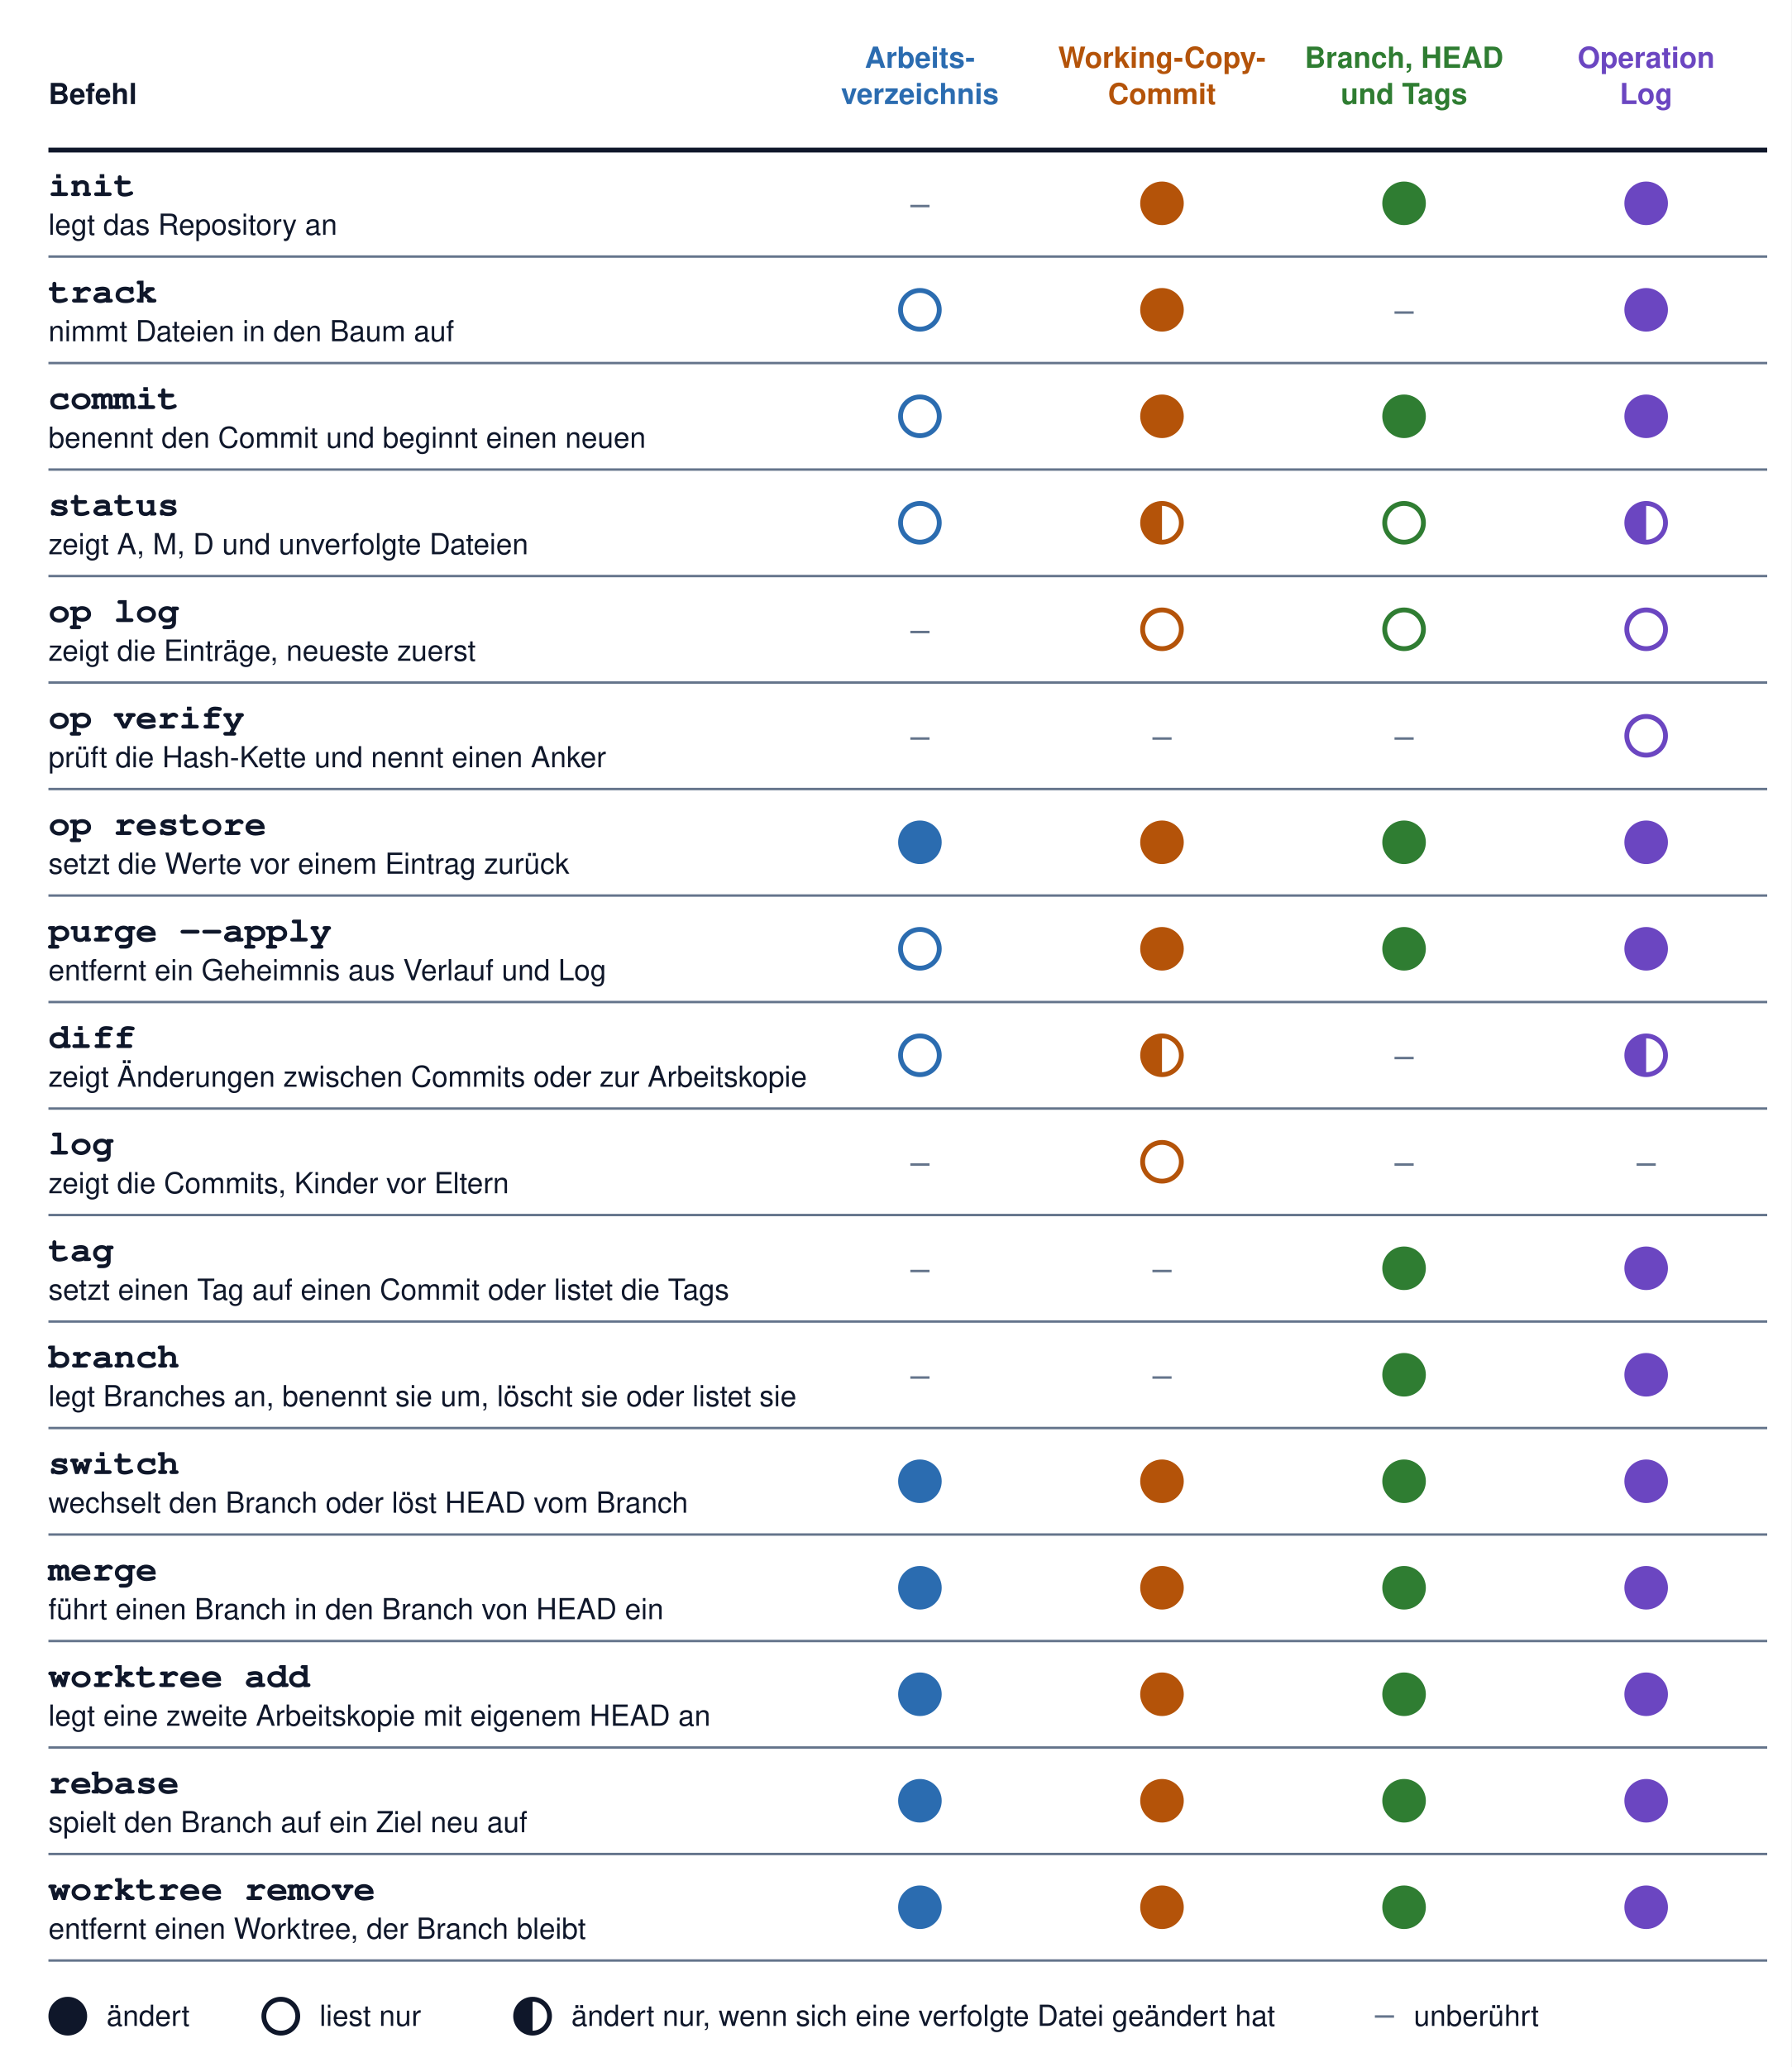
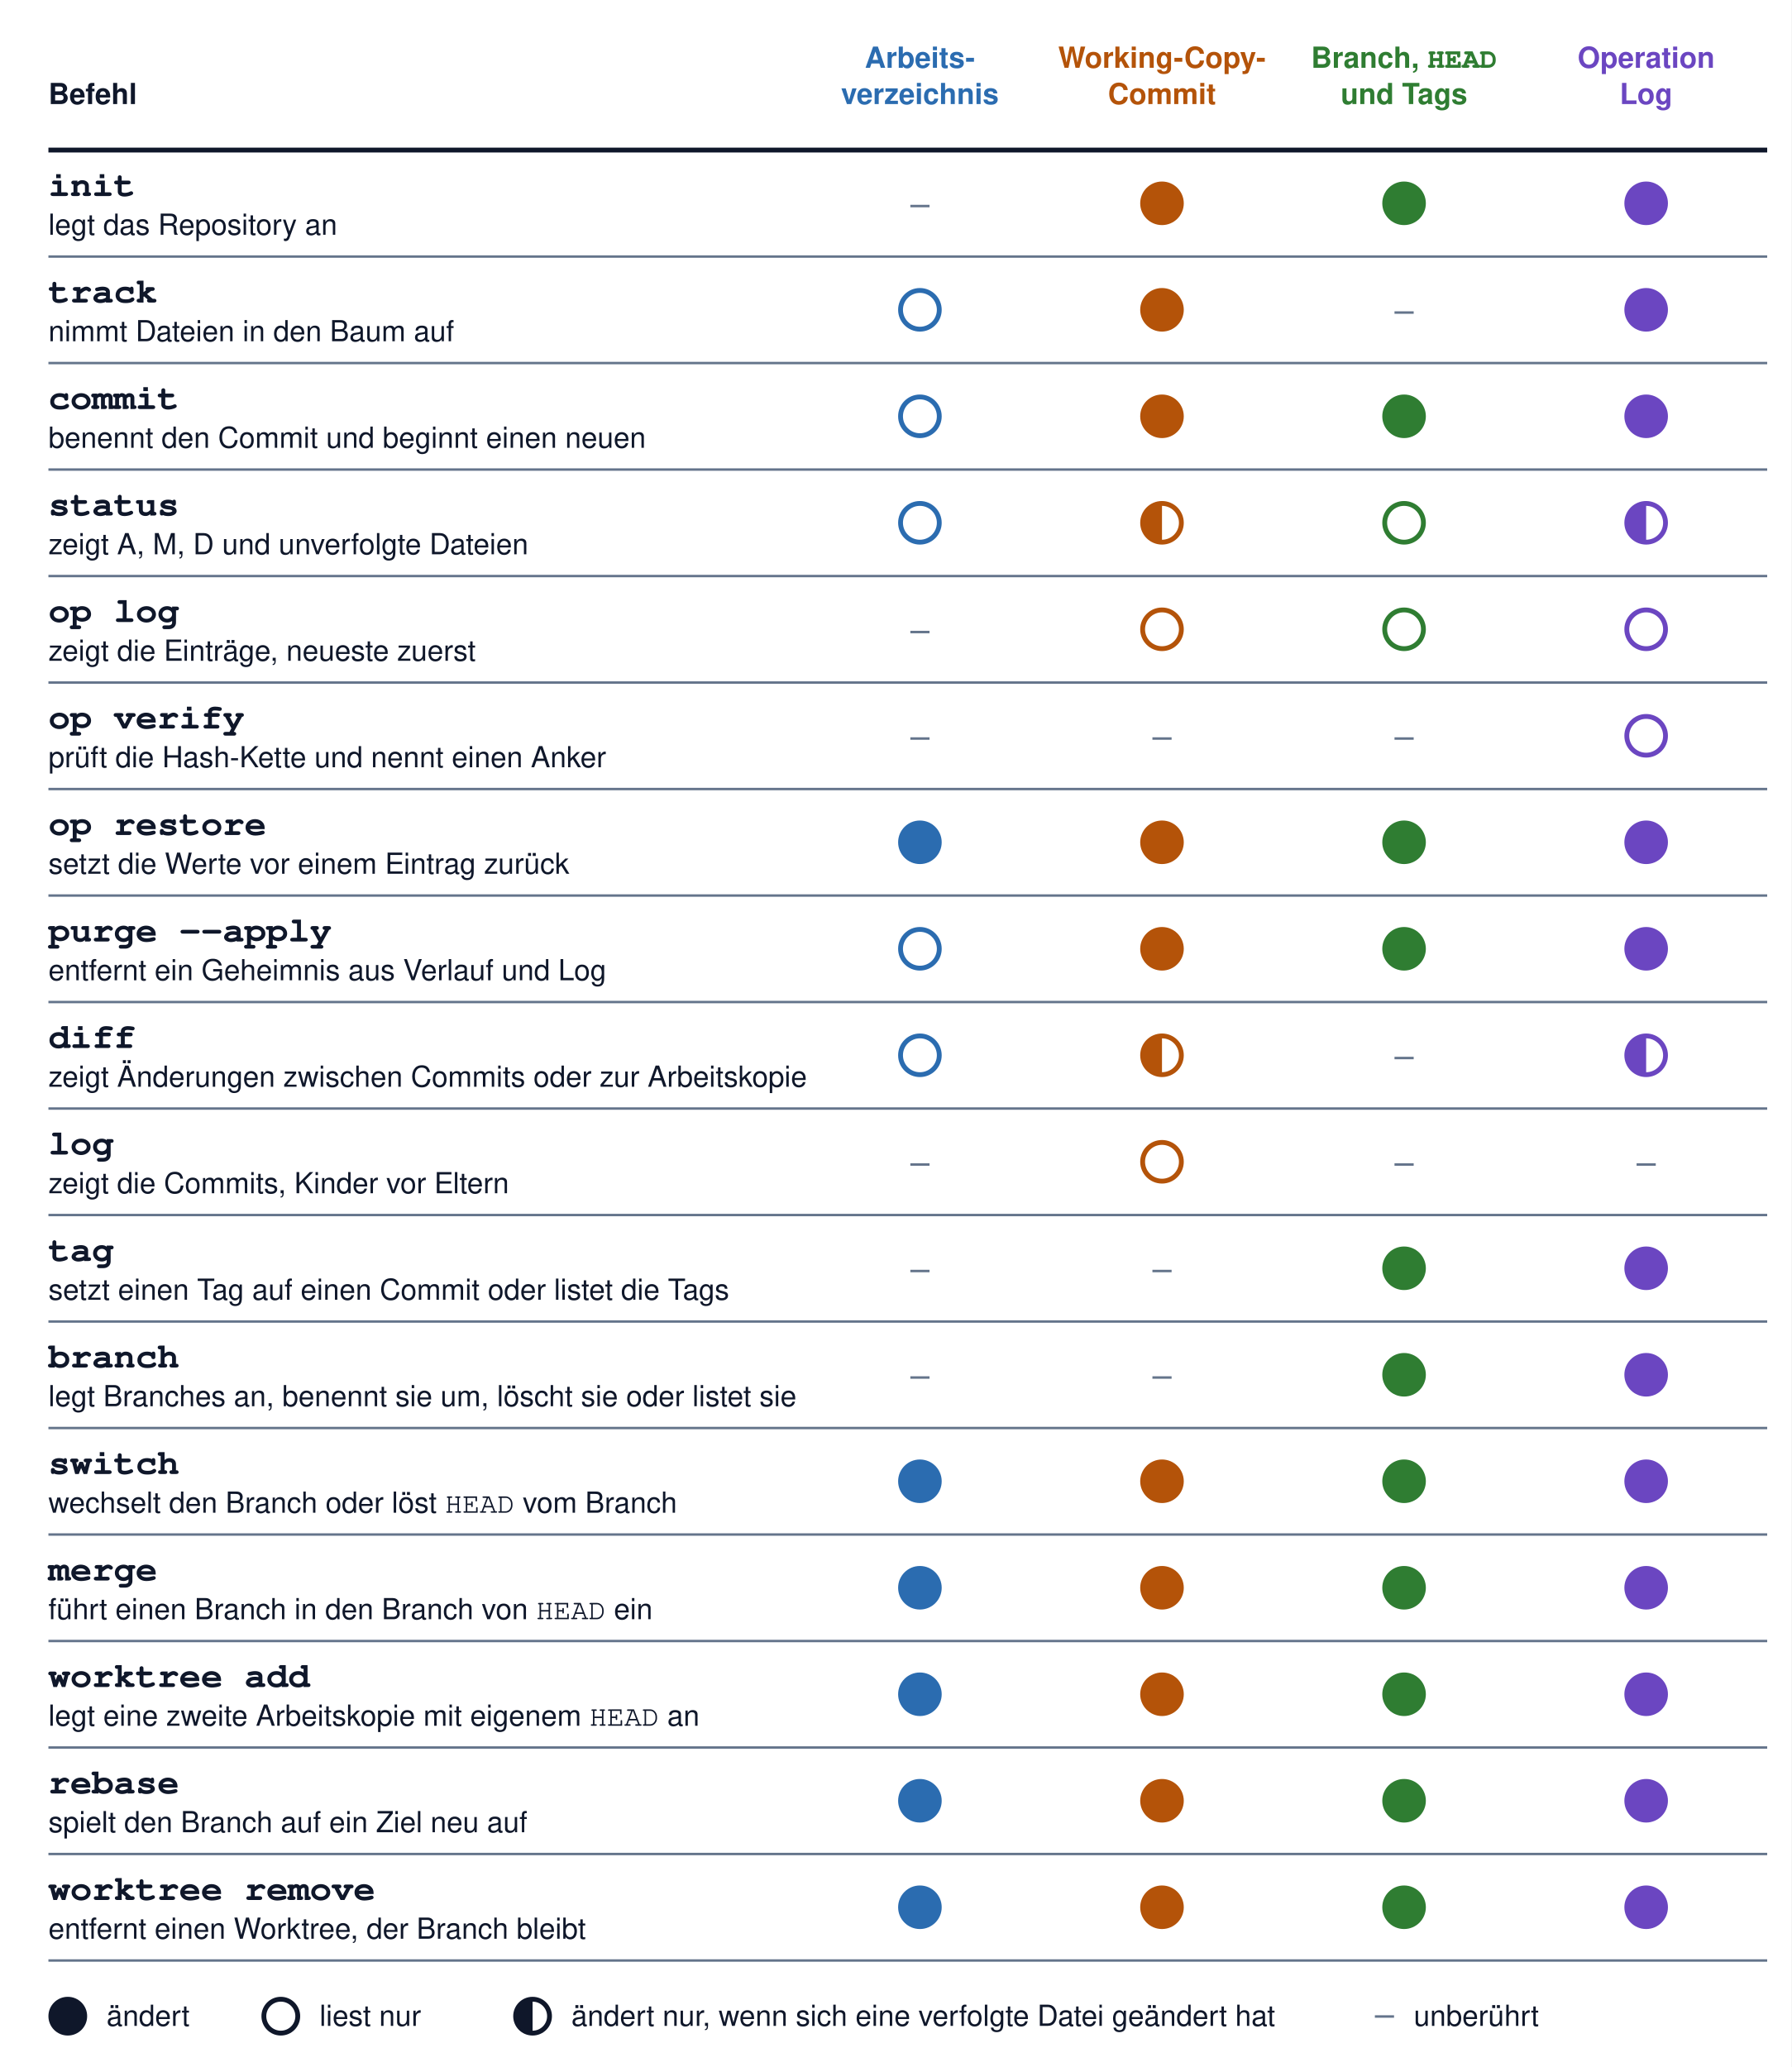
<svg xmlns="http://www.w3.org/2000/svg" viewBox="0 0 740 854" font-family="Helvetica, Arial, sans-serif">
  <rect x="0" y="0" width="740" height="854" fill="#FFFFFF" />
  <g font-size="12" font-weight="bold" text-anchor="middle">
    <text x="380" y="28" fill="#2B6CB0">Arbeits-</text>
    <text x="380" y="43" fill="#2B6CB0">verzeichnis</text>
    <text x="480" y="28" fill="#B45309">Working-Copy-</text>
    <text x="480" y="43" fill="#B45309">Commit</text>
-     <text x="580" y="28" fill="#2F7D32">Branch, HEAD</text>
+     <text x="580" y="28" fill="#2F7D32">Branch, <tspan font-family="Courier, monospace">HEAD</tspan>
+     </text>
    <text x="580" y="43" fill="#2F7D32">und Tags</text>
    <text x="680" y="28" fill="#6B46C1">Operation</text>
    <text x="680" y="43" fill="#6B46C1">Log</text>
  </g>
  <text x="20" y="43" font-size="12" font-weight="bold" fill="#0F172A">Befehl</text>
  <line x1="20" y1="62" x2="730" y2="62" stroke="#0F172A" stroke-width="2" />
  <g stroke="#64748B" stroke-width="1">
    <line x1="20" y1="106" x2="730" y2="106" />
    <line x1="20" y1="150" x2="730" y2="150" />
    <line x1="20" y1="194" x2="730" y2="194" />
    <line x1="20" y1="238" x2="730" y2="238" />
    <line x1="20" y1="282" x2="730" y2="282" />
    <line x1="20" y1="326" x2="730" y2="326" />
    <line x1="20" y1="370" x2="730" y2="370" />
    <line x1="20" y1="414" x2="730" y2="414" />
    <line x1="20" y1="458" x2="730" y2="458" />
    <line x1="20" y1="502" x2="730" y2="502" />
    <line x1="20" y1="546" x2="730" y2="546" />
    <line x1="20" y1="590" x2="730" y2="590" />
    <line x1="20" y1="634" x2="730" y2="634" />
    <line x1="20" y1="678" x2="730" y2="678" />
    <line x1="20" y1="722" x2="730" y2="722" />
    <line x1="20" y1="766" x2="730" y2="766" />
    <line x1="20" y1="810" x2="730" y2="810" />
  </g>
  <g fill="#0F172A">
    <text x="20" y="81" font-family="Courier, monospace" font-size="15" font-weight="bold">init</text>
    <text x="20" y="125" font-family="Courier, monospace" font-size="15" font-weight="bold">track</text>
    <text x="20" y="169" font-family="Courier, monospace" font-size="15" font-weight="bold">commit</text>
    <text x="20" y="213" font-family="Courier, monospace" font-size="15" font-weight="bold">status</text>
    <text x="20" y="257" font-family="Courier, monospace" font-size="15" font-weight="bold">op log</text>
    <text x="20" y="301" font-family="Courier, monospace" font-size="15" font-weight="bold">op verify</text>
    <text x="20" y="345" font-family="Courier, monospace" font-size="15" font-weight="bold">op restore</text>
    <text x="20" y="389" font-family="Courier, monospace" font-size="15" font-weight="bold">purge --apply</text>
    <text x="20" y="433" font-family="Courier, monospace" font-size="15" font-weight="bold">diff</text>
    <text x="20" y="477" font-family="Courier, monospace" font-size="15" font-weight="bold">log</text>
    <text x="20" y="521" font-family="Courier, monospace" font-size="15" font-weight="bold">tag</text>
    <text x="20" y="565" font-family="Courier, monospace" font-size="15" font-weight="bold">branch</text>
    <text x="20" y="609" font-family="Courier, monospace" font-size="15" font-weight="bold">switch</text>
    <text x="20" y="653" font-family="Courier, monospace" font-size="15" font-weight="bold">merge</text>
    <text x="20" y="697" font-family="Courier, monospace" font-size="15" font-weight="bold">worktree add</text>
    <text x="20" y="741" font-family="Courier, monospace" font-size="15" font-weight="bold">rebase</text>
    <text x="20" y="785" font-family="Courier, monospace" font-size="15" font-weight="bold">worktree remove</text>
  </g>
  <g fill="#0F172A" font-size="12">
    <text x="20" y="97">legt das Repository an</text>
    <text x="20" y="141">nimmt Dateien in den Baum auf</text>
    <text x="20" y="185">benennt den Commit und beginnt einen neuen</text>
    <text x="20" y="229">zeigt A, M, D und unverfolgte Dateien</text>
    <text x="20" y="273">zeigt die Einträge, neueste zuerst</text>
    <text x="20" y="317">prüft die Hash-Kette und nennt einen Anker</text>
    <text x="20" y="361">setzt die Werte vor einem Eintrag zurück</text>
    <text x="20" y="405">entfernt ein Geheimnis aus Verlauf und Log</text>
    <text x="20" y="449">zeigt Änderungen zwischen Commits oder zur Arbeitskopie</text>
    <text x="20" y="493">zeigt die Commits, Kinder vor Eltern</text>
    <text x="20" y="537">setzt einen Tag auf einen Commit oder listet die Tags</text>
    <text x="20" y="581">legt Branches an, benennt sie um, löscht sie oder listet sie</text>
-     <text x="20" y="625">wechselt den Branch oder löst HEAD vom Branch</text>
-     <text x="20" y="669">führt einen Branch in den Branch von HEAD ein</text>
-     <text x="20" y="713">legt eine zweite Arbeitskopie mit eigenem HEAD an</text>
+     <text x="20" y="625">wechselt den Branch oder löst <tspan font-family="Courier, monospace">HEAD</tspan> vom Branch</text>
+     <text x="20" y="669">führt einen Branch in den Branch von <tspan font-family="Courier, monospace">HEAD</tspan> ein</text>
+     <text x="20" y="713">legt eine zweite Arbeitskopie mit eigenem <tspan font-family="Courier, monospace">HEAD</tspan> an</text>
    <text x="20" y="757">spielt den Branch auf ein Ziel neu auf</text>
    <text x="20" y="801">entfernt einen Worktree, der Branch bleibt</text>
  </g>
  <circle cx="480" cy="84" r="9" fill="#B45309" />
  <circle cx="580" cy="84" r="9" fill="#2F7D32" />
  <circle cx="680" cy="84" r="9" fill="#6B46C1" />
  <text x="380" y="89" font-size="14" fill="#64748B" text-anchor="middle">–</text>
  <circle cx="380" cy="128" r="8" fill="none" stroke="#2B6CB0" stroke-width="2" />
  <circle cx="480" cy="128" r="9" fill="#B45309" />
  <text x="580" y="133" font-size="14" fill="#64748B" text-anchor="middle">–</text>
  <circle cx="680" cy="128" r="9" fill="#6B46C1" />
  <circle cx="380" cy="172" r="8" fill="none" stroke="#2B6CB0" stroke-width="2" />
  <circle cx="480" cy="172" r="9" fill="#B45309" />
  <circle cx="580" cy="172" r="9" fill="#2F7D32" />
  <circle cx="680" cy="172" r="9" fill="#6B46C1" />
  <circle cx="380" cy="216" r="8" fill="none" stroke="#2B6CB0" stroke-width="2" />
  <circle cx="480" cy="216" r="8" fill="none" stroke="#B45309" stroke-width="2" />
  <path d="M480,208 A8,8 0 0 0 480,224 Z" fill="#B45309" />
  <circle cx="580" cy="216" r="8" fill="none" stroke="#2F7D32" stroke-width="2" />
  <circle cx="680" cy="216" r="8" fill="none" stroke="#6B46C1" stroke-width="2" />
  <path d="M680,208 A8,8 0 0 0 680,224 Z" fill="#6B46C1" />
  <text x="380" y="265" font-size="14" fill="#64748B" text-anchor="middle">–</text>
  <circle cx="480" cy="260" r="8" fill="none" stroke="#B45309" stroke-width="2" />
  <circle cx="580" cy="260" r="8" fill="none" stroke="#2F7D32" stroke-width="2" />
  <circle cx="680" cy="260" r="8" fill="none" stroke="#6B46C1" stroke-width="2" />
  <text x="380" y="309" font-size="14" fill="#64748B" text-anchor="middle">–</text>
  <text x="480" y="309" font-size="14" fill="#64748B" text-anchor="middle">–</text>
  <text x="580" y="309" font-size="14" fill="#64748B" text-anchor="middle">–</text>
  <circle cx="680" cy="304" r="8" fill="none" stroke="#6B46C1" stroke-width="2" />
  <circle cx="380" cy="348" r="9" fill="#2B6CB0" />
  <circle cx="480" cy="348" r="9" fill="#B45309" />
  <circle cx="580" cy="348" r="9" fill="#2F7D32" />
  <circle cx="680" cy="348" r="9" fill="#6B46C1" />
  <circle cx="380" cy="392" r="8" fill="none" stroke="#2B6CB0" stroke-width="2" />
  <circle cx="480" cy="392" r="9" fill="#B45309" />
  <circle cx="580" cy="392" r="9" fill="#2F7D32" />
  <circle cx="680" cy="392" r="9" fill="#6B46C1" />
  <circle cx="380" cy="436" r="8" fill="none" stroke="#2B6CB0" stroke-width="2" />
  <circle cx="480" cy="436" r="8" fill="none" stroke="#B45309" stroke-width="2" />
  <path d="M480,428 A8,8 0 0 0 480,444 Z" fill="#B45309" />
  <text x="580" y="441" font-size="14" fill="#64748B" text-anchor="middle">–</text>
  <circle cx="680" cy="436" r="8" fill="none" stroke="#6B46C1" stroke-width="2" />
  <path d="M680,428 A8,8 0 0 0 680,444 Z" fill="#6B46C1" />
  <text x="380" y="485" font-size="14" fill="#64748B" text-anchor="middle">–</text>
  <circle cx="480" cy="480" r="8" fill="none" stroke="#B45309" stroke-width="2" />
  <text x="580" y="485" font-size="14" fill="#64748B" text-anchor="middle">–</text>
  <text x="680" y="485" font-size="14" fill="#64748B" text-anchor="middle">–</text>
  <text x="380" y="529" font-size="14" fill="#64748B" text-anchor="middle">–</text>
  <text x="480" y="529" font-size="14" fill="#64748B" text-anchor="middle">–</text>
  <circle cx="580" cy="524" r="9" fill="#2F7D32" />
  <circle cx="680" cy="524" r="9" fill="#6B46C1" />
  <text x="380" y="573" font-size="14" fill="#64748B" text-anchor="middle">–</text>
  <text x="480" y="573" font-size="14" fill="#64748B" text-anchor="middle">–</text>
  <circle cx="580" cy="568" r="9" fill="#2F7D32" />
  <circle cx="680" cy="568" r="9" fill="#6B46C1" />
  <circle cx="380" cy="612" r="9" fill="#2B6CB0" />
  <circle cx="480" cy="612" r="9" fill="#B45309" />
  <circle cx="580" cy="612" r="9" fill="#2F7D32" />
  <circle cx="680" cy="612" r="9" fill="#6B46C1" />
  <circle cx="380" cy="656" r="9" fill="#2B6CB0" />
  <circle cx="480" cy="656" r="9" fill="#B45309" />
  <circle cx="580" cy="656" r="9" fill="#2F7D32" />
  <circle cx="680" cy="656" r="9" fill="#6B46C1" />
  <circle cx="380" cy="700" r="9" fill="#2B6CB0" />
  <circle cx="480" cy="700" r="9" fill="#B45309" />
  <circle cx="580" cy="700" r="9" fill="#2F7D32" />
  <circle cx="680" cy="700" r="9" fill="#6B46C1" />
  <circle cx="380" cy="744" r="9" fill="#2B6CB0" />
  <circle cx="480" cy="744" r="9" fill="#B45309" />
  <circle cx="580" cy="744" r="9" fill="#2F7D32" />
  <circle cx="680" cy="744" r="9" fill="#6B46C1" />
  <circle cx="380" cy="788" r="9" fill="#2B6CB0" />
  <circle cx="480" cy="788" r="9" fill="#B45309" />
  <circle cx="580" cy="788" r="9" fill="#2F7D32" />
  <circle cx="680" cy="788" r="9" fill="#6B46C1" />
  <g fill="#0F172A" font-size="12">
    <circle cx="28" cy="833" r="8" fill="#0F172A" />
    <text x="44" y="837">ändert</text>
    <circle cx="116" cy="833" r="7" fill="none" stroke="#0F172A" stroke-width="2" />
    <text x="132" y="837">liest nur</text>
    <circle cx="220" cy="833" r="7" fill="none" stroke="#0F172A" stroke-width="2" />
    <path d="M220,826 A7,7 0 0 0 220,840 Z" fill="#0F172A" />
    <text x="236" y="837">ändert nur, wenn sich eine verfolgte Datei geändert hat</text>
    <text x="568" y="837" font-size="14" fill="#64748B">–</text>
    <text x="584" y="837">unberührt</text>
  </g>
</svg>
